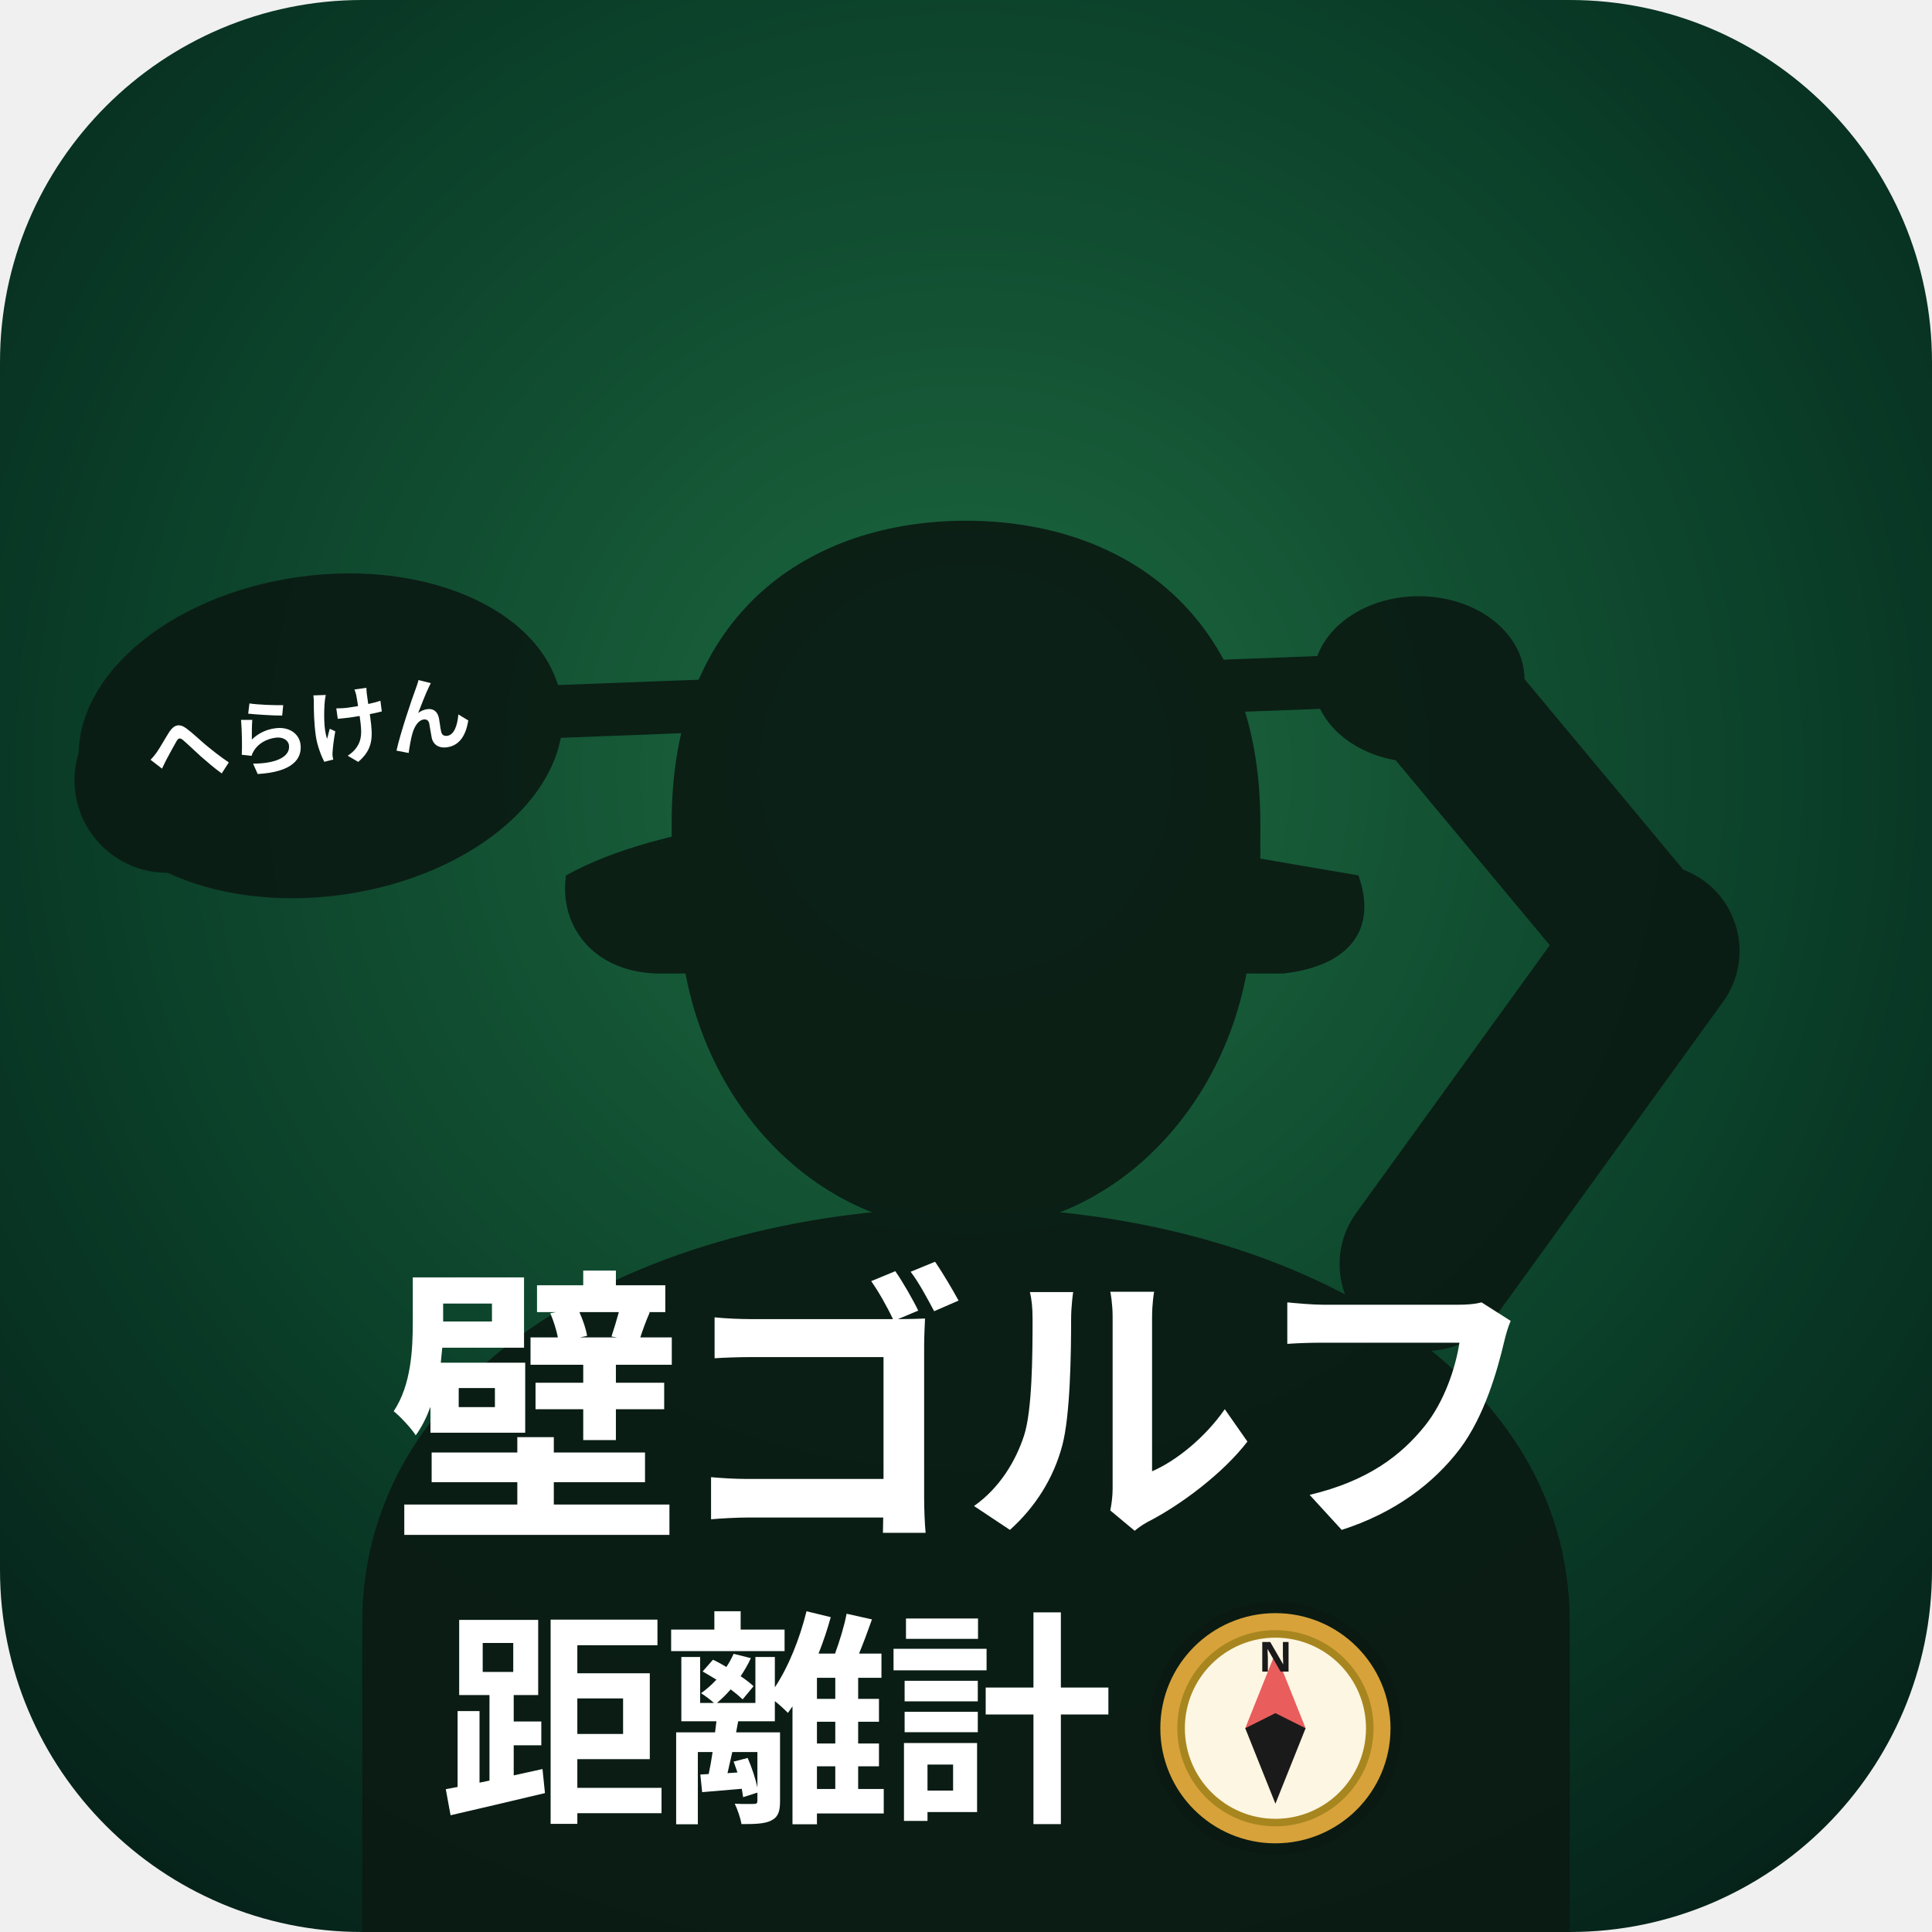
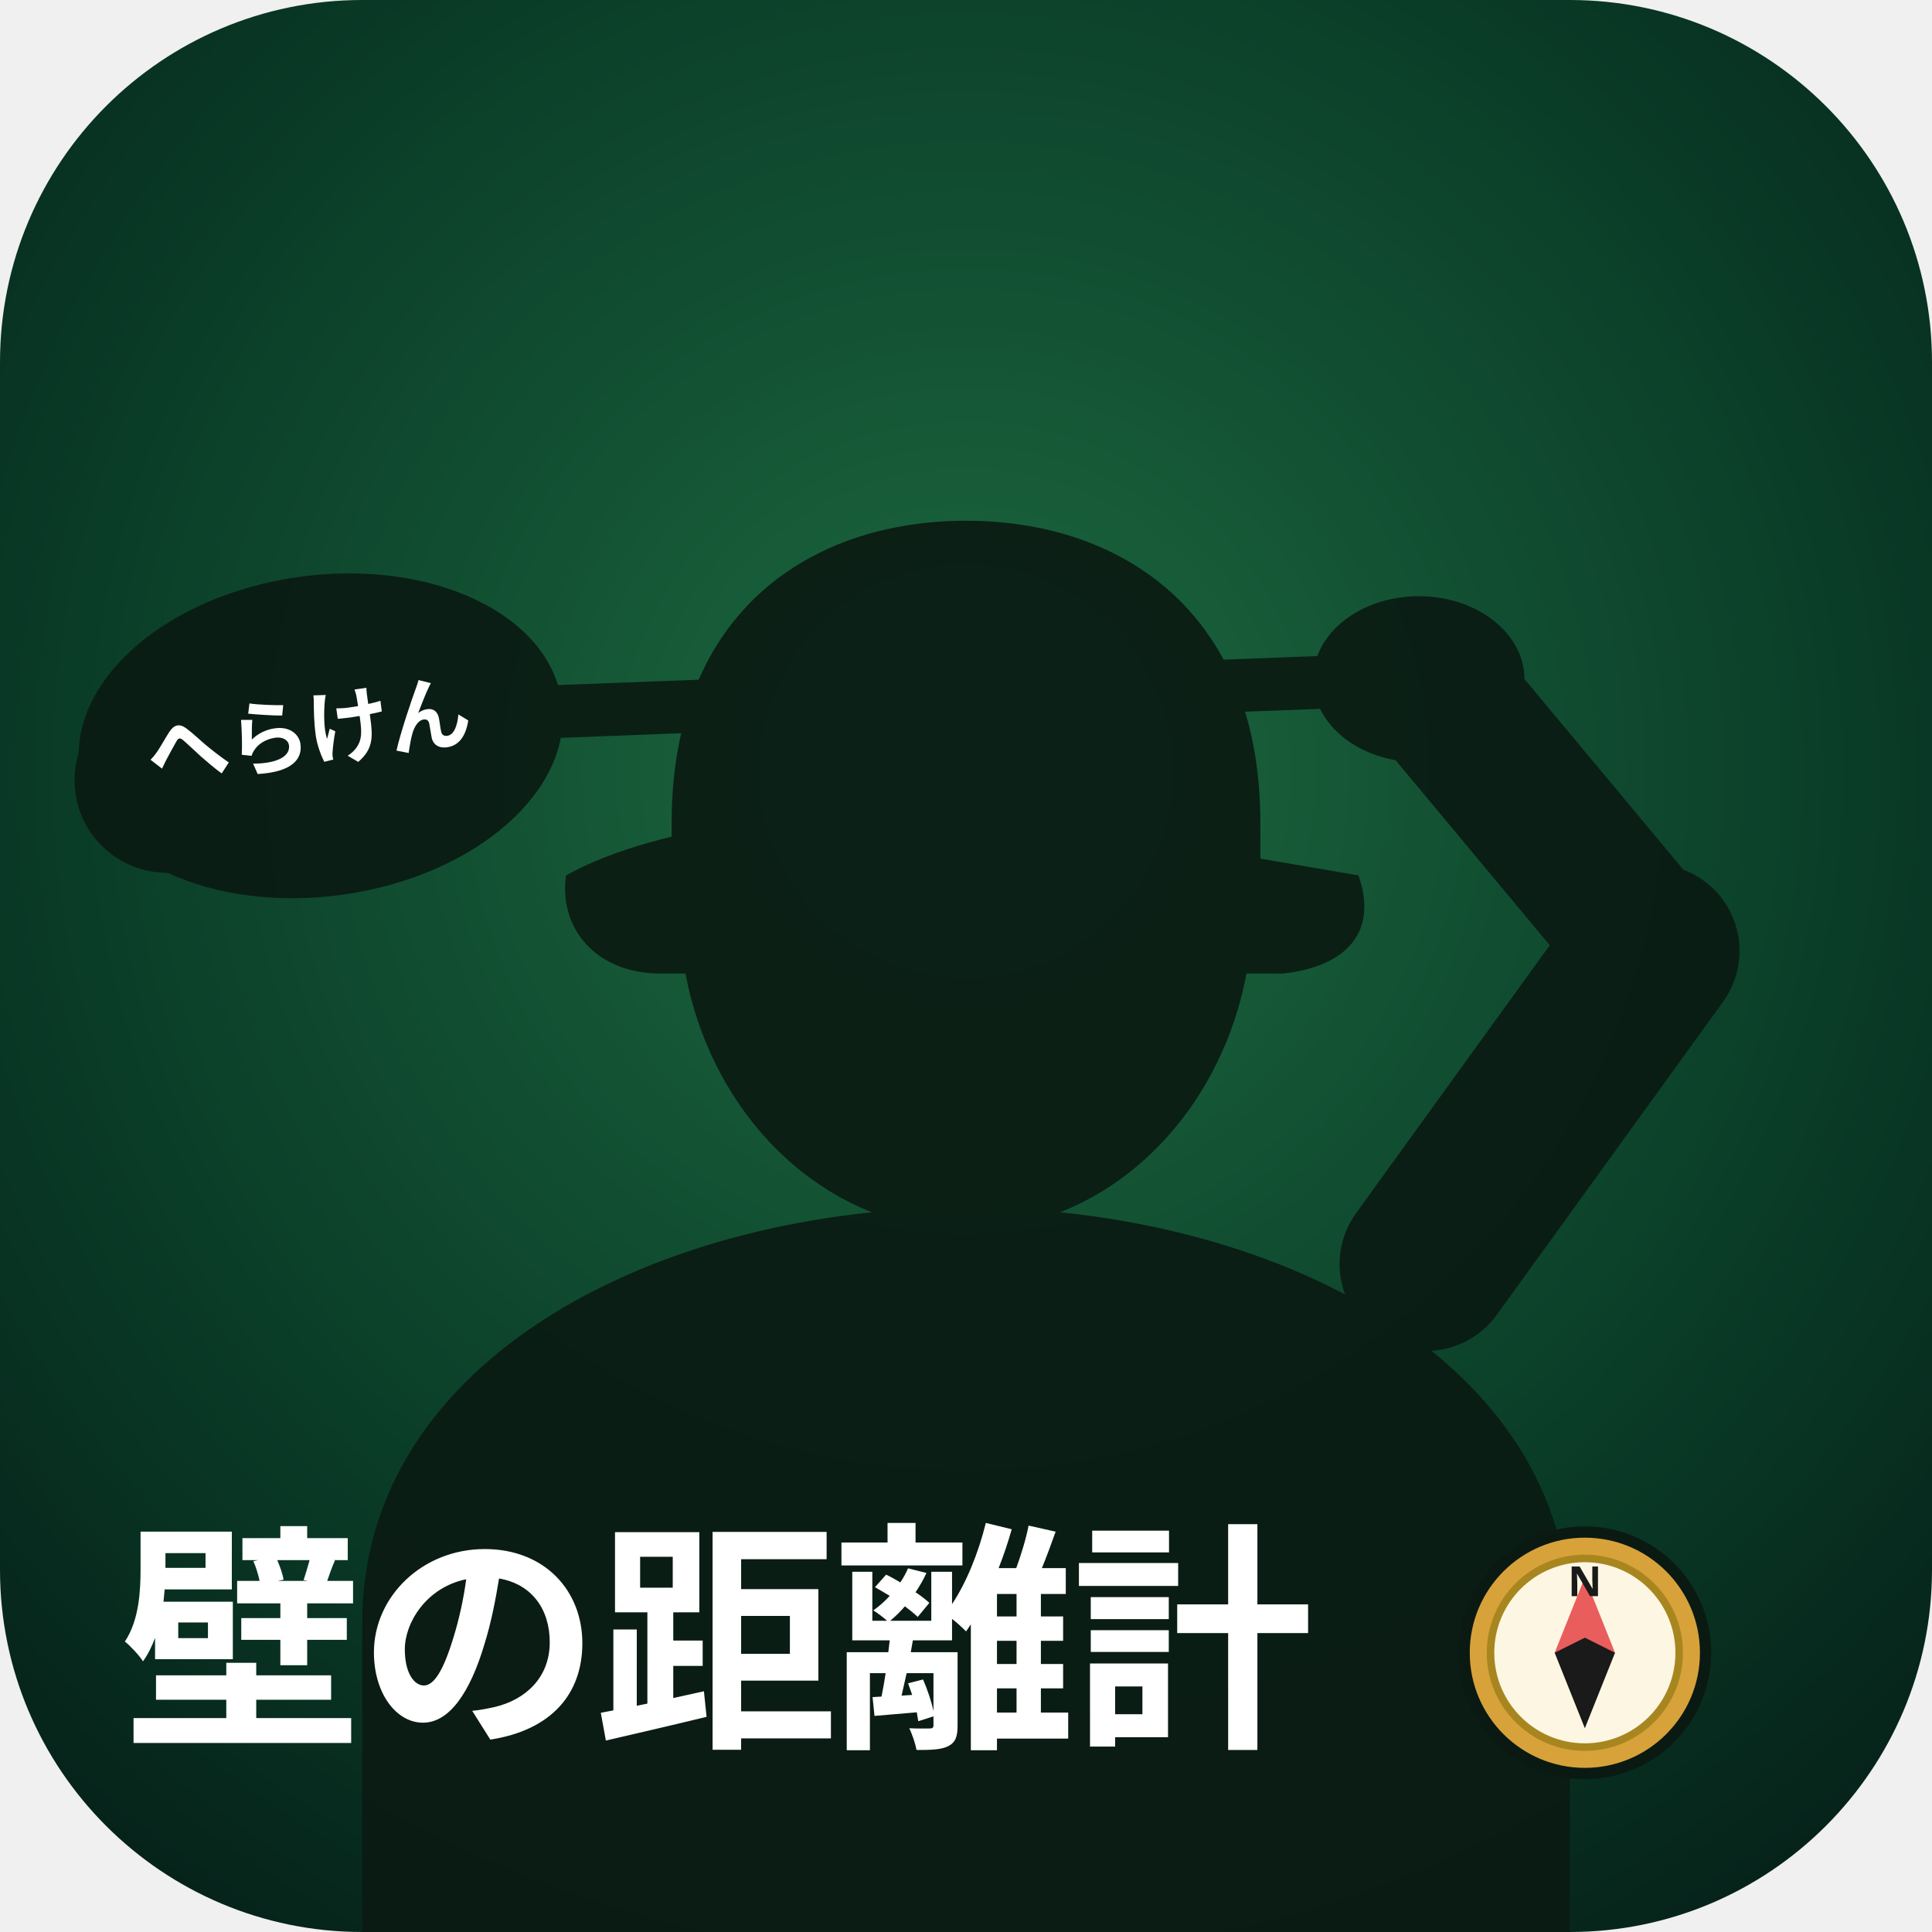
<svg xmlns="http://www.w3.org/2000/svg" width="512" height="512" viewBox="0 0 512 512">
  <defs>
    <radialGradient id="bg" cx="50%" cy="40%" r="70%">
      <stop offset="0%" stop-color="#1d6a40" />
      <stop offset="65%" stop-color="#0a3d28" />
      <stop offset="100%" stop-color="#06231a" />
    </radialGradient>
  </defs>
  <rect x="0" y="0" width="512" height="512" rx="96" ry="96" fill="url(#bg)" />
  <g fill="#0a1a12" stroke="#0a1a12" opacity="0.92">
    <line x1="372" y1="180" x2="110" y2="190" stroke-width="14" stroke-linecap="round" />
    <g transform="translate(85 195) rotate(-8)">
      <ellipse cx="0" cy="0" rx="64" ry="42" />
      <circle cx="-42" cy="6" r="24" />
    </g>
    <path d="M 96 512              L 96 430              C 96 360, 175 320, 256 320              C 337 320, 416 360, 416 430              L 416 512 Z" stroke="none" />
    <rect x="232" y="280" width="48" height="55" rx="8" stroke="none" />
    <ellipse cx="256" cy="240" rx="76" ry="86" stroke="none" />
    <path d="M 178 218              C 178 162, 215 138, 256 138              C 297 138, 334 162, 334 218              L 334 232              C 310 220, 280 214, 256 214              C 232 214, 202 220, 178 232 Z" stroke="none" />
    <path d="M 150 232              C 175 218, 220 214, 256 214              C 282 214, 305 218, 325 226              L 360 232              C 365 246, 358 256, 340 258              L 175 258              C 158 258, 148 246, 150 232 Z" stroke="none" />
    <line x1="378" y1="335" x2="438" y2="252" stroke-width="46" stroke-linecap="round" />
    <line x1="438" y1="252" x2="378" y2="180" stroke-width="40" stroke-linecap="round" />
    <ellipse cx="376" cy="180" rx="28" ry="22" stroke="none" />
  </g>
  <g transform="translate(82 196) rotate(-8)">
    <text x="0" y="6" font-family="WenQuanYi Zen Hei, Unifont-JP, sans-serif" font-size="22" font-weight="700" fill="#ffffff" text-anchor="middle" letter-spacing="-0.5">へらけん</text>
  </g>
  <g font-family="WenQuanYi Zen Hei, Unifont-JP, sans-serif" font-weight="900" fill="#ffffff" text-anchor="middle">
-     <text x="256" y="402" font-size="78" letter-spacing="-2">壁ゴルフ</text>
-     <text x="206" y="478" font-size="60" letter-spacing="-1">距離計</text>
+     <text x="190" y="458" font-size="64" letter-spacing="-1">壁の距離計</text>
  </g>
-   <g transform="translate(338 458)">
+   <g transform="translate(420 438)">
    <circle cx="0" cy="0" r="32" fill="#d8a23a" stroke="#0a1a12" stroke-width="3" />
    <circle cx="0" cy="0" r="25" fill="#fdf6e3" stroke="#a8861f" stroke-width="2" />
    <path d="M 0 -20 L 8 0 L 0 4 L -8 0 Z" fill="#e95d5d" />
    <path d="M 0 20 L 8 0 L 0 -4 L -8 0 Z" fill="#1a1a1a" />
    <circle cx="0" cy="0" r="3" fill="#1a1a1a" />
    <text x="0" y="-15" font-size="11" font-family="sans-serif" font-weight="900" fill="#1a1a1a" text-anchor="middle">N</text>
  </g>
</svg>
